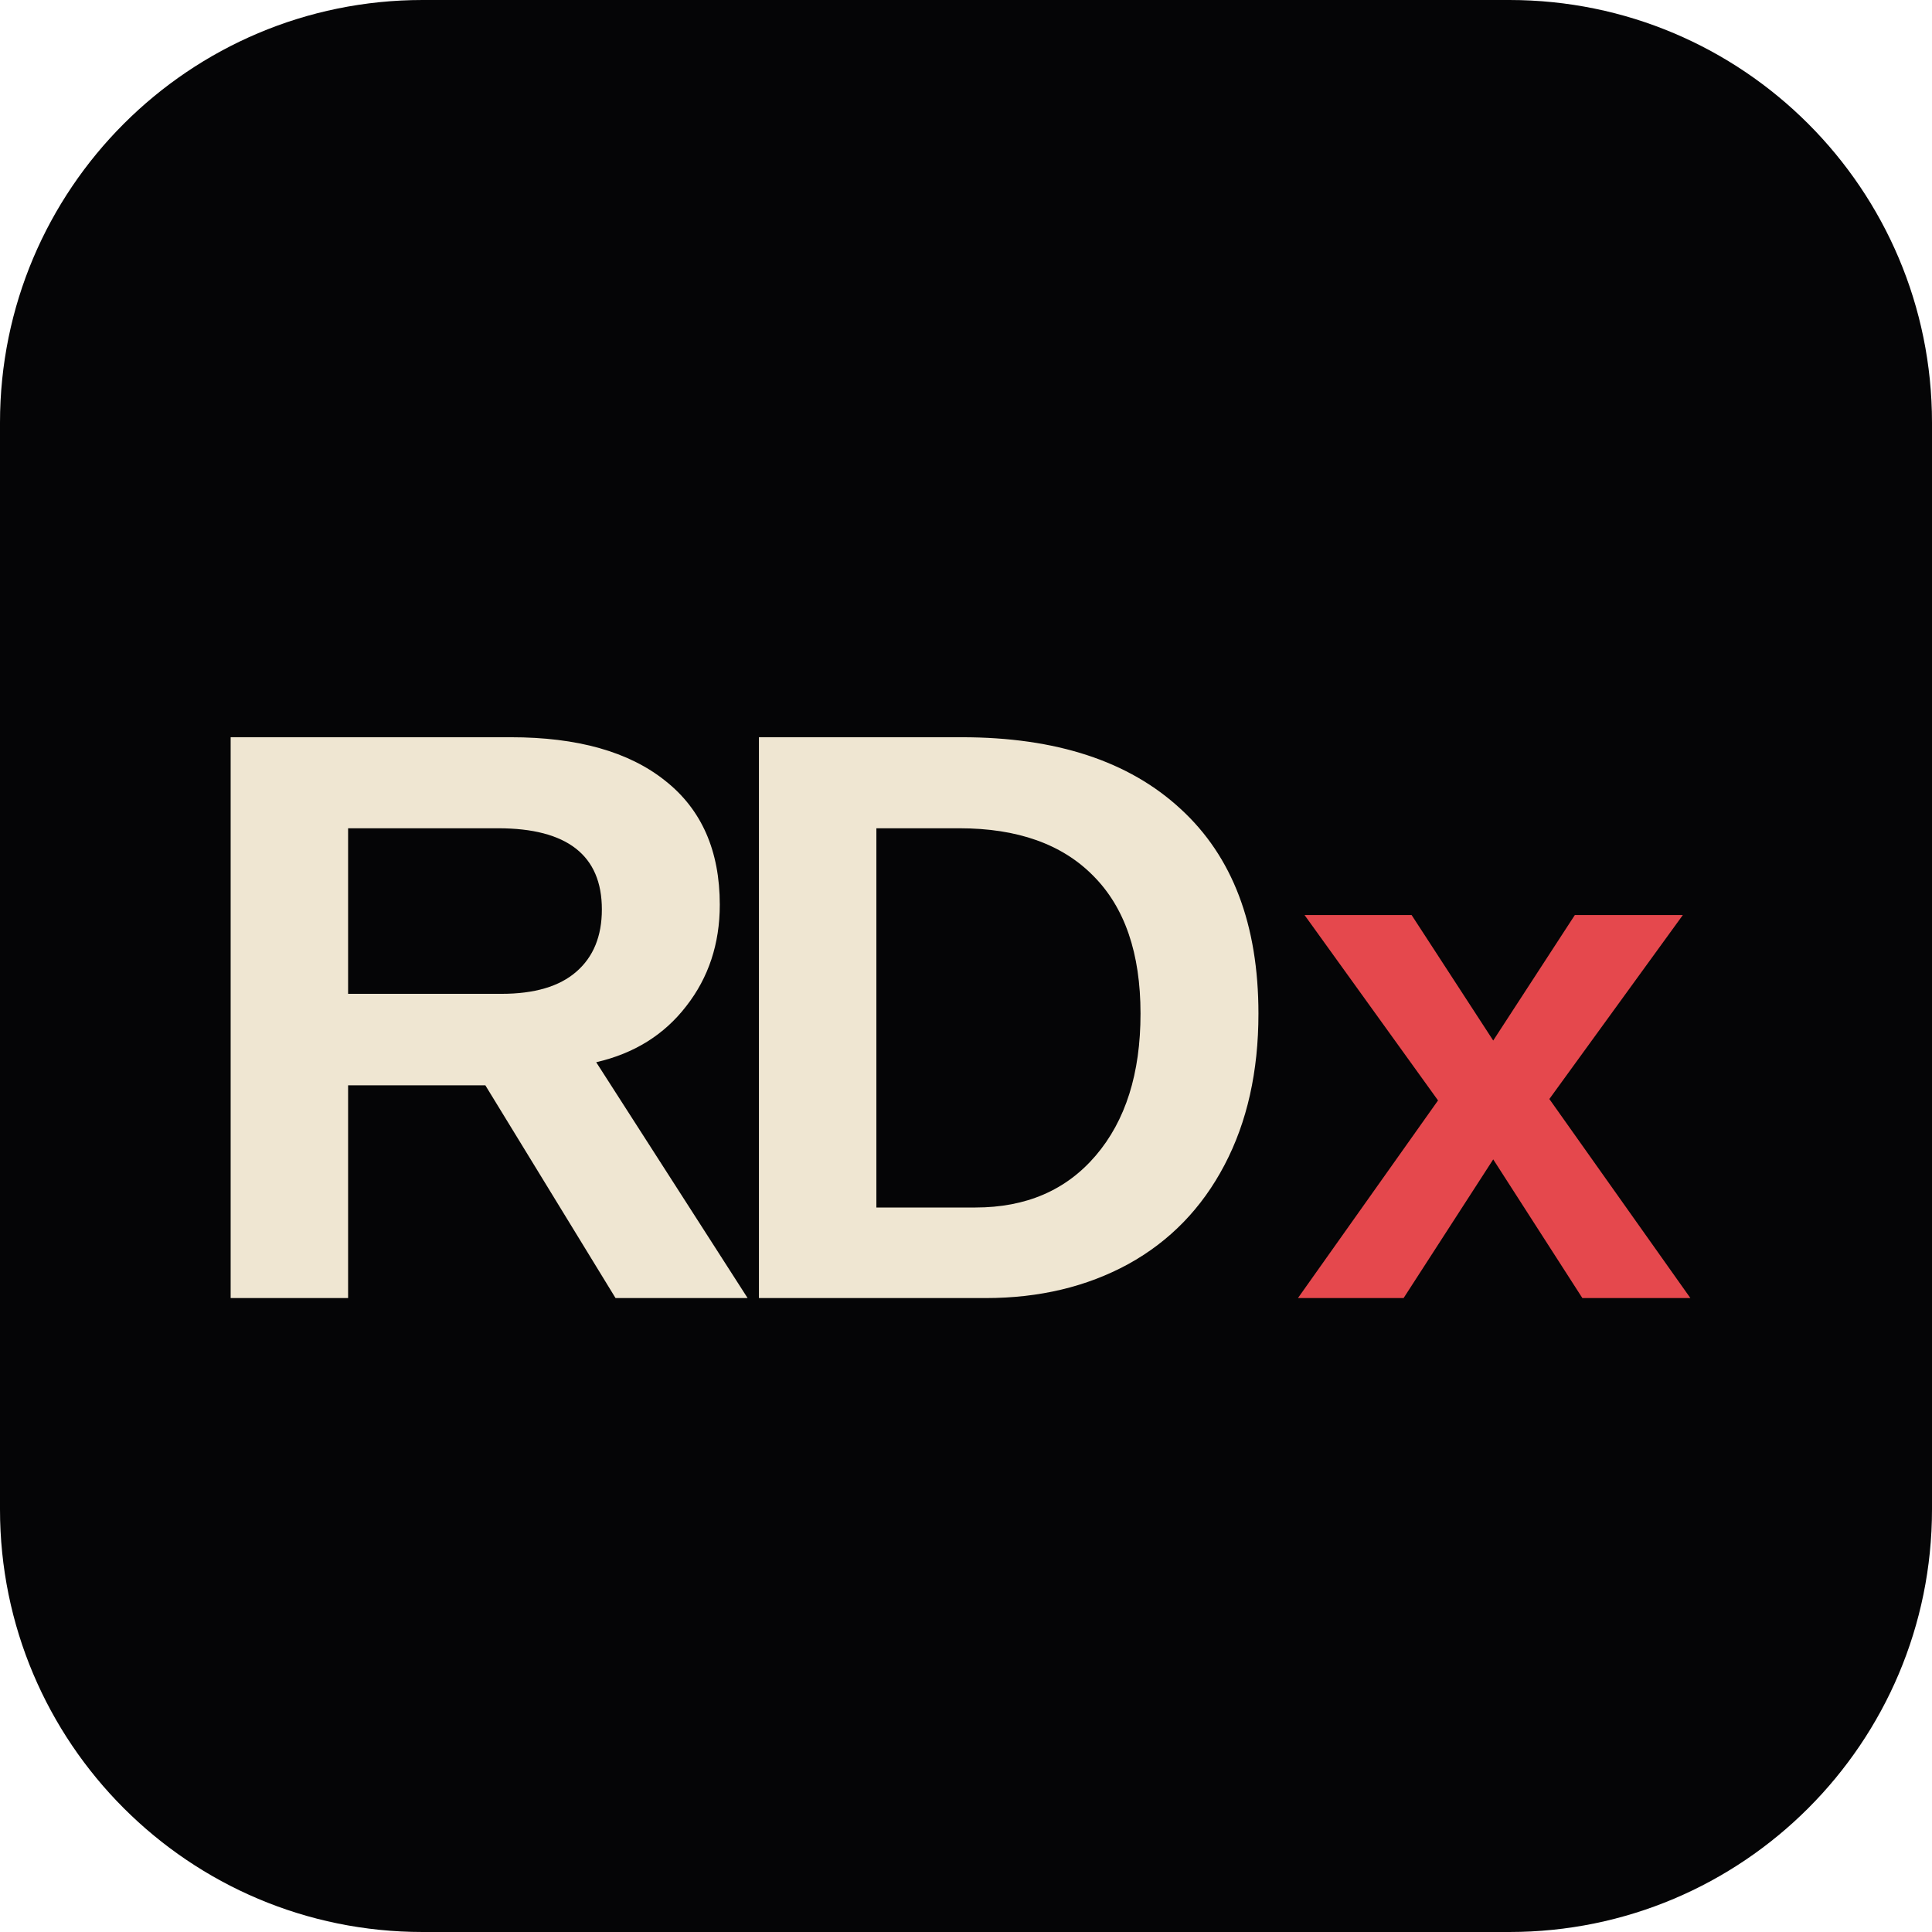
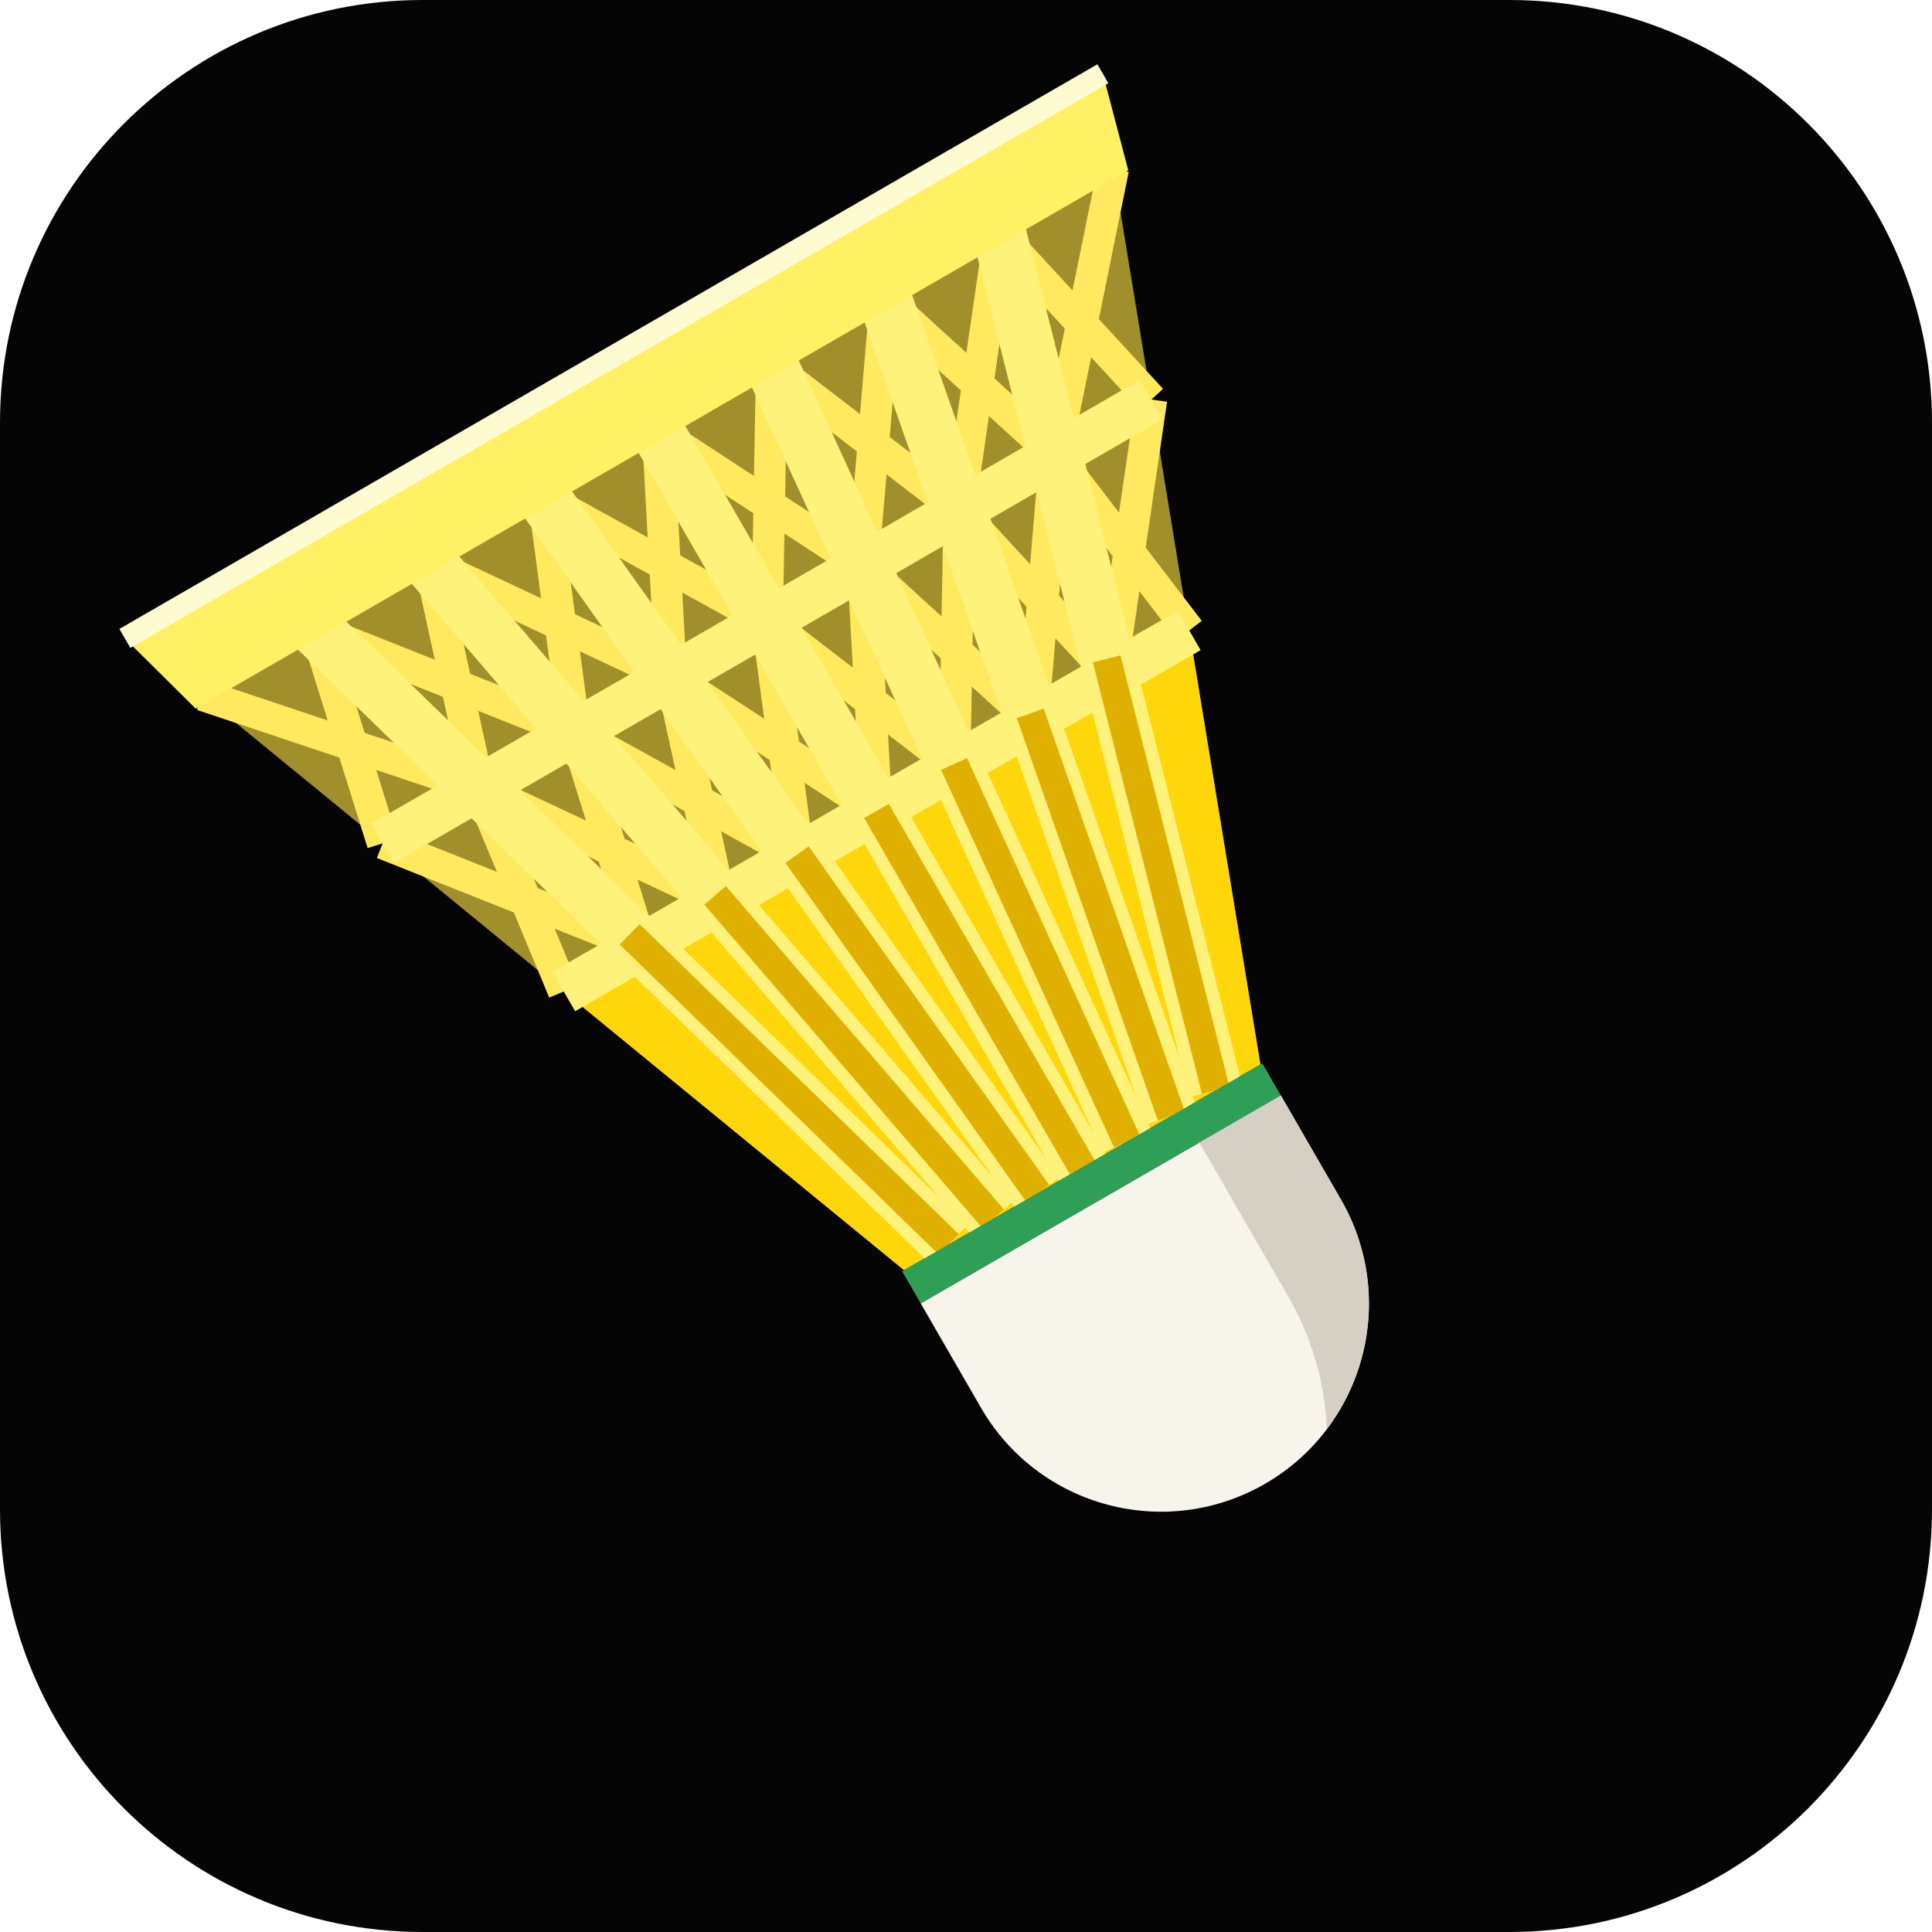
<svg xmlns="http://www.w3.org/2000/svg" viewBox="0 0 64 64">
  <rect width="64" height="64" rx="14" fill="#050506" />
-   <text x="31" y="43" text-anchor="middle" font-family="Arial Black, Arial, sans-serif" font-weight="900" font-size="27" letter-spacing="-2" fill="#efe6d2">RD<tspan fill="#e5484d" font-size="24">x</tspan>
-   </text>
+   <g transform="rotate(-30 32 32) translate(32 31) scale(1.45) translate(-20 -18)">
+     <path d="M7.6 3.6h24.8L24.7 24h-9.4z" fill="#ffe443" fill-opacity=".62" />
+     <path d="M11.75 14.6h16.5L24.7 24h-9.4z" fill="#ffd60a" />
+     <path d="M7.98 4.6L12.4 9.6M10.98 4.6L9.86 9.6M10.98 4.6L14.93 9.6M13.99 4.6L12.4 9.6M13.99 4.6L17.47 9.6M16.99 4.6L14.93 9.6M16.99 4.6L20 9.6M20 4.6L17.47 9.6M20 4.6L22.53 9.6M23.01 4.6L20 9.6M23.01 4.6L25.07 9.6M26.01 4.6L22.53 9.6M26.01 4.6L27.6 9.6M29.02 4.6L25.07 9.6M29.02 4.6L30.14 9.6M32.02 4.6L27.6 9.6M9.86 9.6L13.81 14.6M12.4 9.6L11.75 14.6M12.4 9.6L15.88 14.6M14.93 9.6L13.81 14.6M14.93 9.6L17.94 14.6M17.47 9.6L15.88 14.6M17.47 9.6L20 14.6M20 9.6L17.94 14.6M20 9.6L22.06 14.6M22.53 9.6L20 14.6M22.53 9.6L24.12 14.6M25.07 9.6L22.06 14.6M25.07 9.6L26.19 14.6M27.6 9.6L24.12 14.6M27.6 9.6L28.25 14.6M30.14 9.6L26.19 14.6" stroke="#ffe95e" stroke-width="0.72" fill="none" />
+     <path d="M10.98 4.6L16.48 24 M13.99 4.6L17.65 24 M16.99 4.6L18.82 24 M20 4.6L20 24 M23.01 4.6L21.18 24 M26.01 4.6L22.35 24 M29.02 4.6L23.52 24" stroke="#fff27a" stroke-width="1.23" fill="none" />
+     <path d="M11.75 14.6h16.5M9.86 9.6h20.27" stroke="#fff27a" stroke-width="1.04" />
+     <path d="M10.98 4.6L16.48 24 M13.99 4.6L17.65 24 M16.99 4.6L18.82 24 M20 4.6L20 24 M23.01 4.6L21.18 24 M26.01 4.6L22.35 24 M29.02 4.6L23.52 24" stroke="#e0b000" stroke-width="0.65" fill="none" stroke-dasharray="0 10 9.4" />
+     <path d="M7.1 2.6h25.8l-.6 2.2H7.7z" fill="#fff064" />
+     <path d="M7.1 2.6h25.8" stroke="#fffbd0" stroke-width=".5" />
+     <rect x="15.25" y="24" width="9.5" height=".85" fill="#2f9e57" />
+     <path d="M15.25 24.85h9.5v2.75a4.75 4.75 0 0 1-9.5 0z" fill="#f7f4ec" />
+     <path d="M22.6 24.85h2.15v2.75a4.75 4.75 0 0 1-2.9 4.37 6.6 6.6 0 0 0 .75-3z" fill="#d6d0c4" />
+   </g>
</svg>
